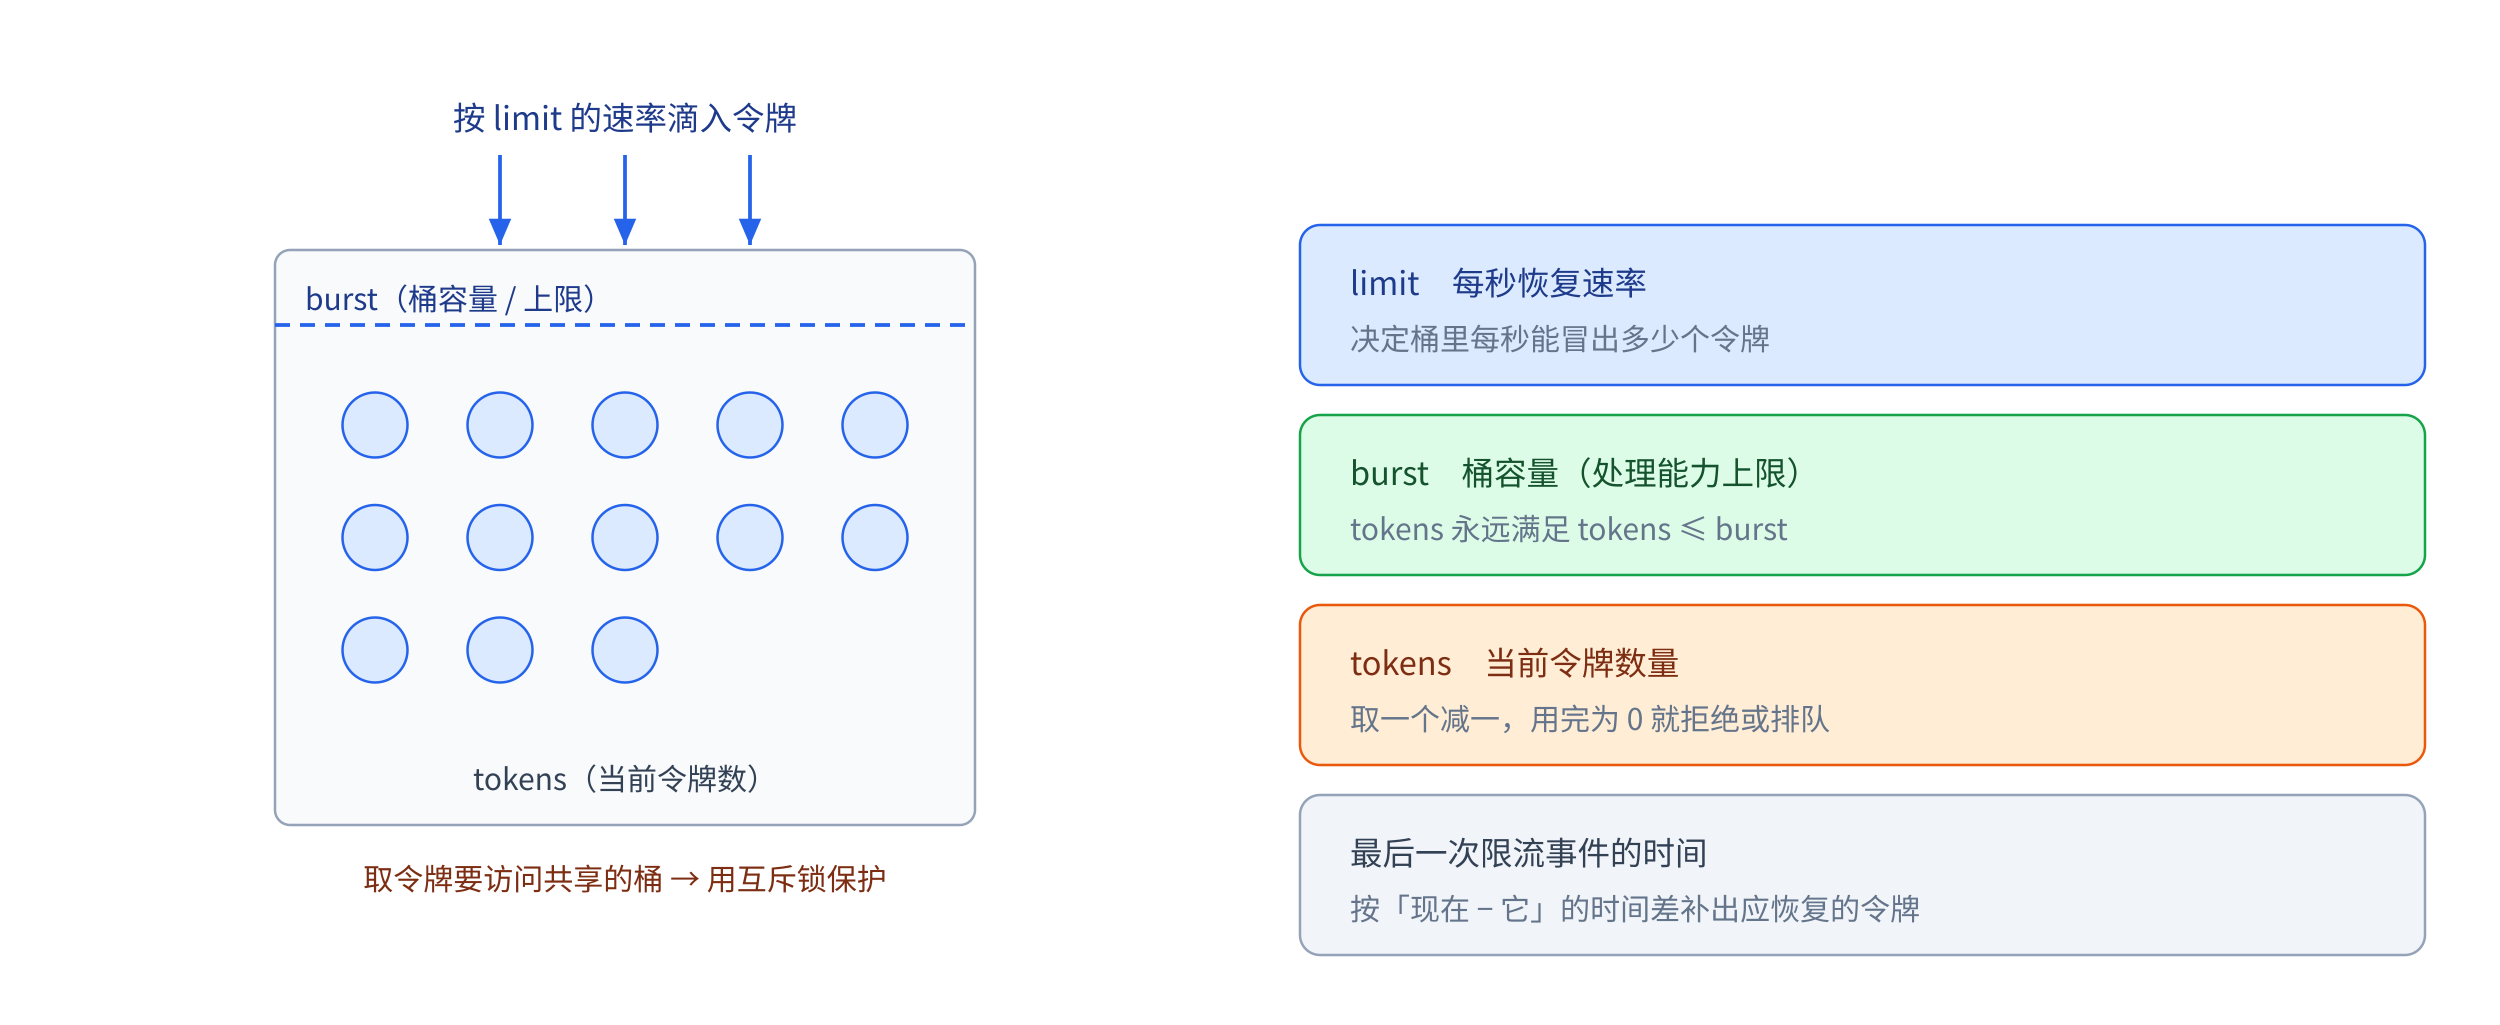
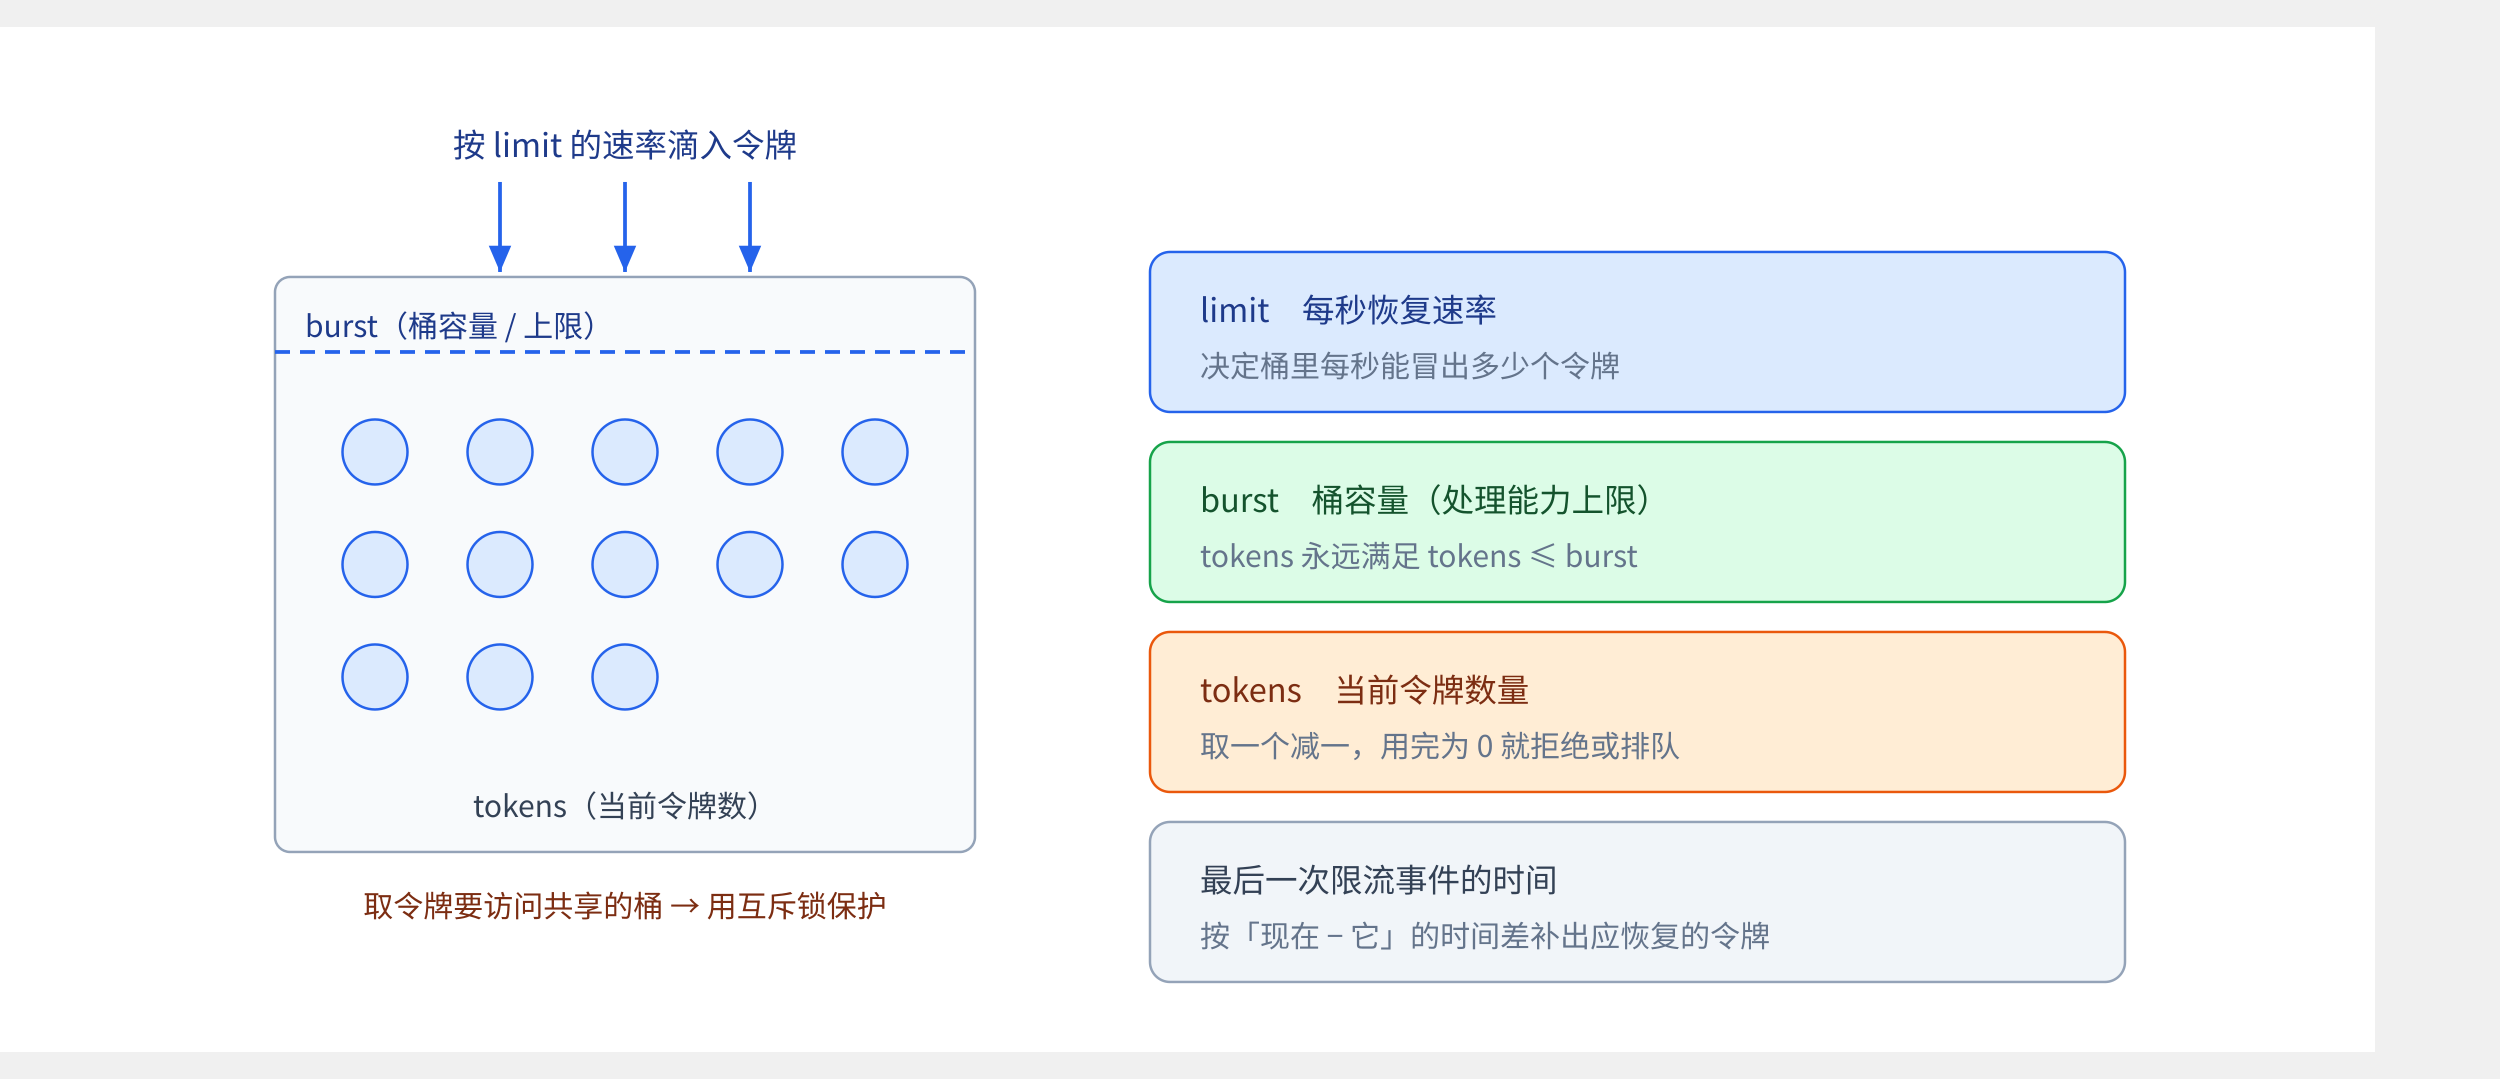
- <svg xmlns="http://www.w3.org/2000/svg" viewBox="0 0 1000 410" width="1000" height="410" font-family="Microsoft YaHei, PingFang SC, Noto Sans CJK SC, sans-serif">
-   <rect x="0" y="0" width="1000" height="410" fill="#ffffff" />
+ <svg xmlns="http://www.w3.org/2000/svg" viewBox="0 0 1000 410" width="950" height="410" font-family="Microsoft YaHei, PingFang SC, Noto Sans CJK SC, sans-serif">
+   <rect x="0" y="0" width="950" height="410" fill="#ffffff" />
  <defs>
    <marker id="ar1" markerWidth="9" markerHeight="9" refX="7" refY="3" orient="auto">
      <path d="M0,0 L7,3 L0,6 Z" fill="#2563eb" />
    </marker>
  </defs>
  <text x="250" y="52" font-size="13" text-anchor="middle" fill="#1e3a8a">按 limit 的速率滴入令牌</text>
  <line x1="200" y1="62" x2="200" y2="98" stroke="#2563eb" stroke-width="1.5" marker-end="url(#ar1)" />
  <line x1="250" y1="62" x2="250" y2="98" stroke="#2563eb" stroke-width="1.5" marker-end="url(#ar1)" />
  <line x1="300" y1="62" x2="300" y2="98" stroke="#2563eb" stroke-width="1.5" marker-end="url(#ar1)" />
  <rect x="110" y="100" width="280" height="230" rx="6" fill="#f8fafc" stroke="#94a3b8" />
  <line x1="110" y1="130" x2="390" y2="130" stroke="#2563eb" stroke-width="1.5" stroke-dasharray="6,4" />
  <text x="122" y="124" font-size="12" fill="#1e3a8a">burst（桶容量 / 上限）</text>
  <circle cx="150" cy="170" r="13" fill="#dbeafe" stroke="#2563eb" />
  <circle cx="200" cy="170" r="13" fill="#dbeafe" stroke="#2563eb" />
  <circle cx="250" cy="170" r="13" fill="#dbeafe" stroke="#2563eb" />
  <circle cx="300" cy="170" r="13" fill="#dbeafe" stroke="#2563eb" />
  <circle cx="350" cy="170" r="13" fill="#dbeafe" stroke="#2563eb" />
  <circle cx="150" cy="215" r="13" fill="#dbeafe" stroke="#2563eb" />
  <circle cx="200" cy="215" r="13" fill="#dbeafe" stroke="#2563eb" />
  <circle cx="250" cy="215" r="13" fill="#dbeafe" stroke="#2563eb" />
  <circle cx="300" cy="215" r="13" fill="#dbeafe" stroke="#2563eb" />
  <circle cx="350" cy="215" r="13" fill="#dbeafe" stroke="#2563eb" />
  <circle cx="150" cy="260" r="13" fill="#dbeafe" stroke="#2563eb" />
  <circle cx="200" cy="260" r="13" fill="#dbeafe" stroke="#2563eb" />
  <circle cx="250" cy="260" r="13" fill="#dbeafe" stroke="#2563eb" />
  <text x="250" y="316" font-size="12" text-anchor="middle" fill="#334155">tokens（当前令牌数）</text>
  <text x="250" y="356" font-size="12" text-anchor="middle" fill="#7c2d12">取令牌要访问共享的桶 → 用互斥锁保护</text>
-   <rect x="520" y="90" width="450" height="64" rx="8" fill="#dbeafe" stroke="#2563eb" />
-   <text x="540" y="118" font-size="13" fill="#1e3a8a">limit　每秒恢复速率</text>
-   <text x="540" y="140" font-size="12" fill="#64748b">决定桶里每秒能冒出多少个令牌</text>
-   <rect x="520" y="166" width="450" height="64" rx="8" fill="#dcfce7" stroke="#16a34a" />
-   <text x="540" y="194" font-size="13" fill="#14532d">burst　桶容量（处理能力上限）</text>
-   <text x="540" y="216" font-size="12" fill="#64748b">tokens 永远满足 tokens ≤ burst</text>
-   <rect x="520" y="242" width="450" height="64" rx="8" fill="#ffedd5" stroke="#ea580c" />
-   <text x="540" y="270" font-size="13" fill="#7c2d12">tokens　当前令牌数量</text>
-   <text x="540" y="292" font-size="12" fill="#64748b">取一个减一，用完为 0 就拒绝或排队</text>
-   <rect x="520" y="318" width="450" height="64" rx="8" fill="#f1f5f9" stroke="#94a3b8" />
-   <text x="540" y="346" font-size="13" fill="#334155">最后一次限流事件的时间</text>
-   <text x="540" y="368" font-size="12" fill="#64748b">按「现在 − 它」的时间差补出应恢复的令牌</text>
+   <rect x="460" y="90" width="390" height="64" rx="8" fill="#dbeafe" stroke="#2563eb" />
+   <text x="480" y="118" font-size="13" fill="#1e3a8a">limit　每秒恢复速率</text>
+   <text x="480" y="140" font-size="12" fill="#64748b">决定桶里每秒能冒出多少个令牌</text>
+   <rect x="460" y="166" width="390" height="64" rx="8" fill="#dcfce7" stroke="#16a34a" />
+   <text x="480" y="194" font-size="13" fill="#14532d">burst　桶容量（处理能力上限）</text>
+   <text x="480" y="216" font-size="12" fill="#64748b">tokens 永远满足 tokens ≤ burst</text>
+   <rect x="460" y="242" width="390" height="64" rx="8" fill="#ffedd5" stroke="#ea580c" />
+   <text x="480" y="270" font-size="13" fill="#7c2d12">tokens　当前令牌数量</text>
+   <text x="480" y="292" font-size="12" fill="#64748b">取一个减一，用完为 0 就拒绝或排队</text>
+   <rect x="460" y="318" width="390" height="64" rx="8" fill="#f1f5f9" stroke="#94a3b8" />
+   <text x="480" y="346" font-size="13" fill="#334155">最后一次限流事件的时间</text>
+   <text x="480" y="368" font-size="12" fill="#64748b">按「现在 − 它」的时间差补出应恢复的令牌</text>
</svg>
